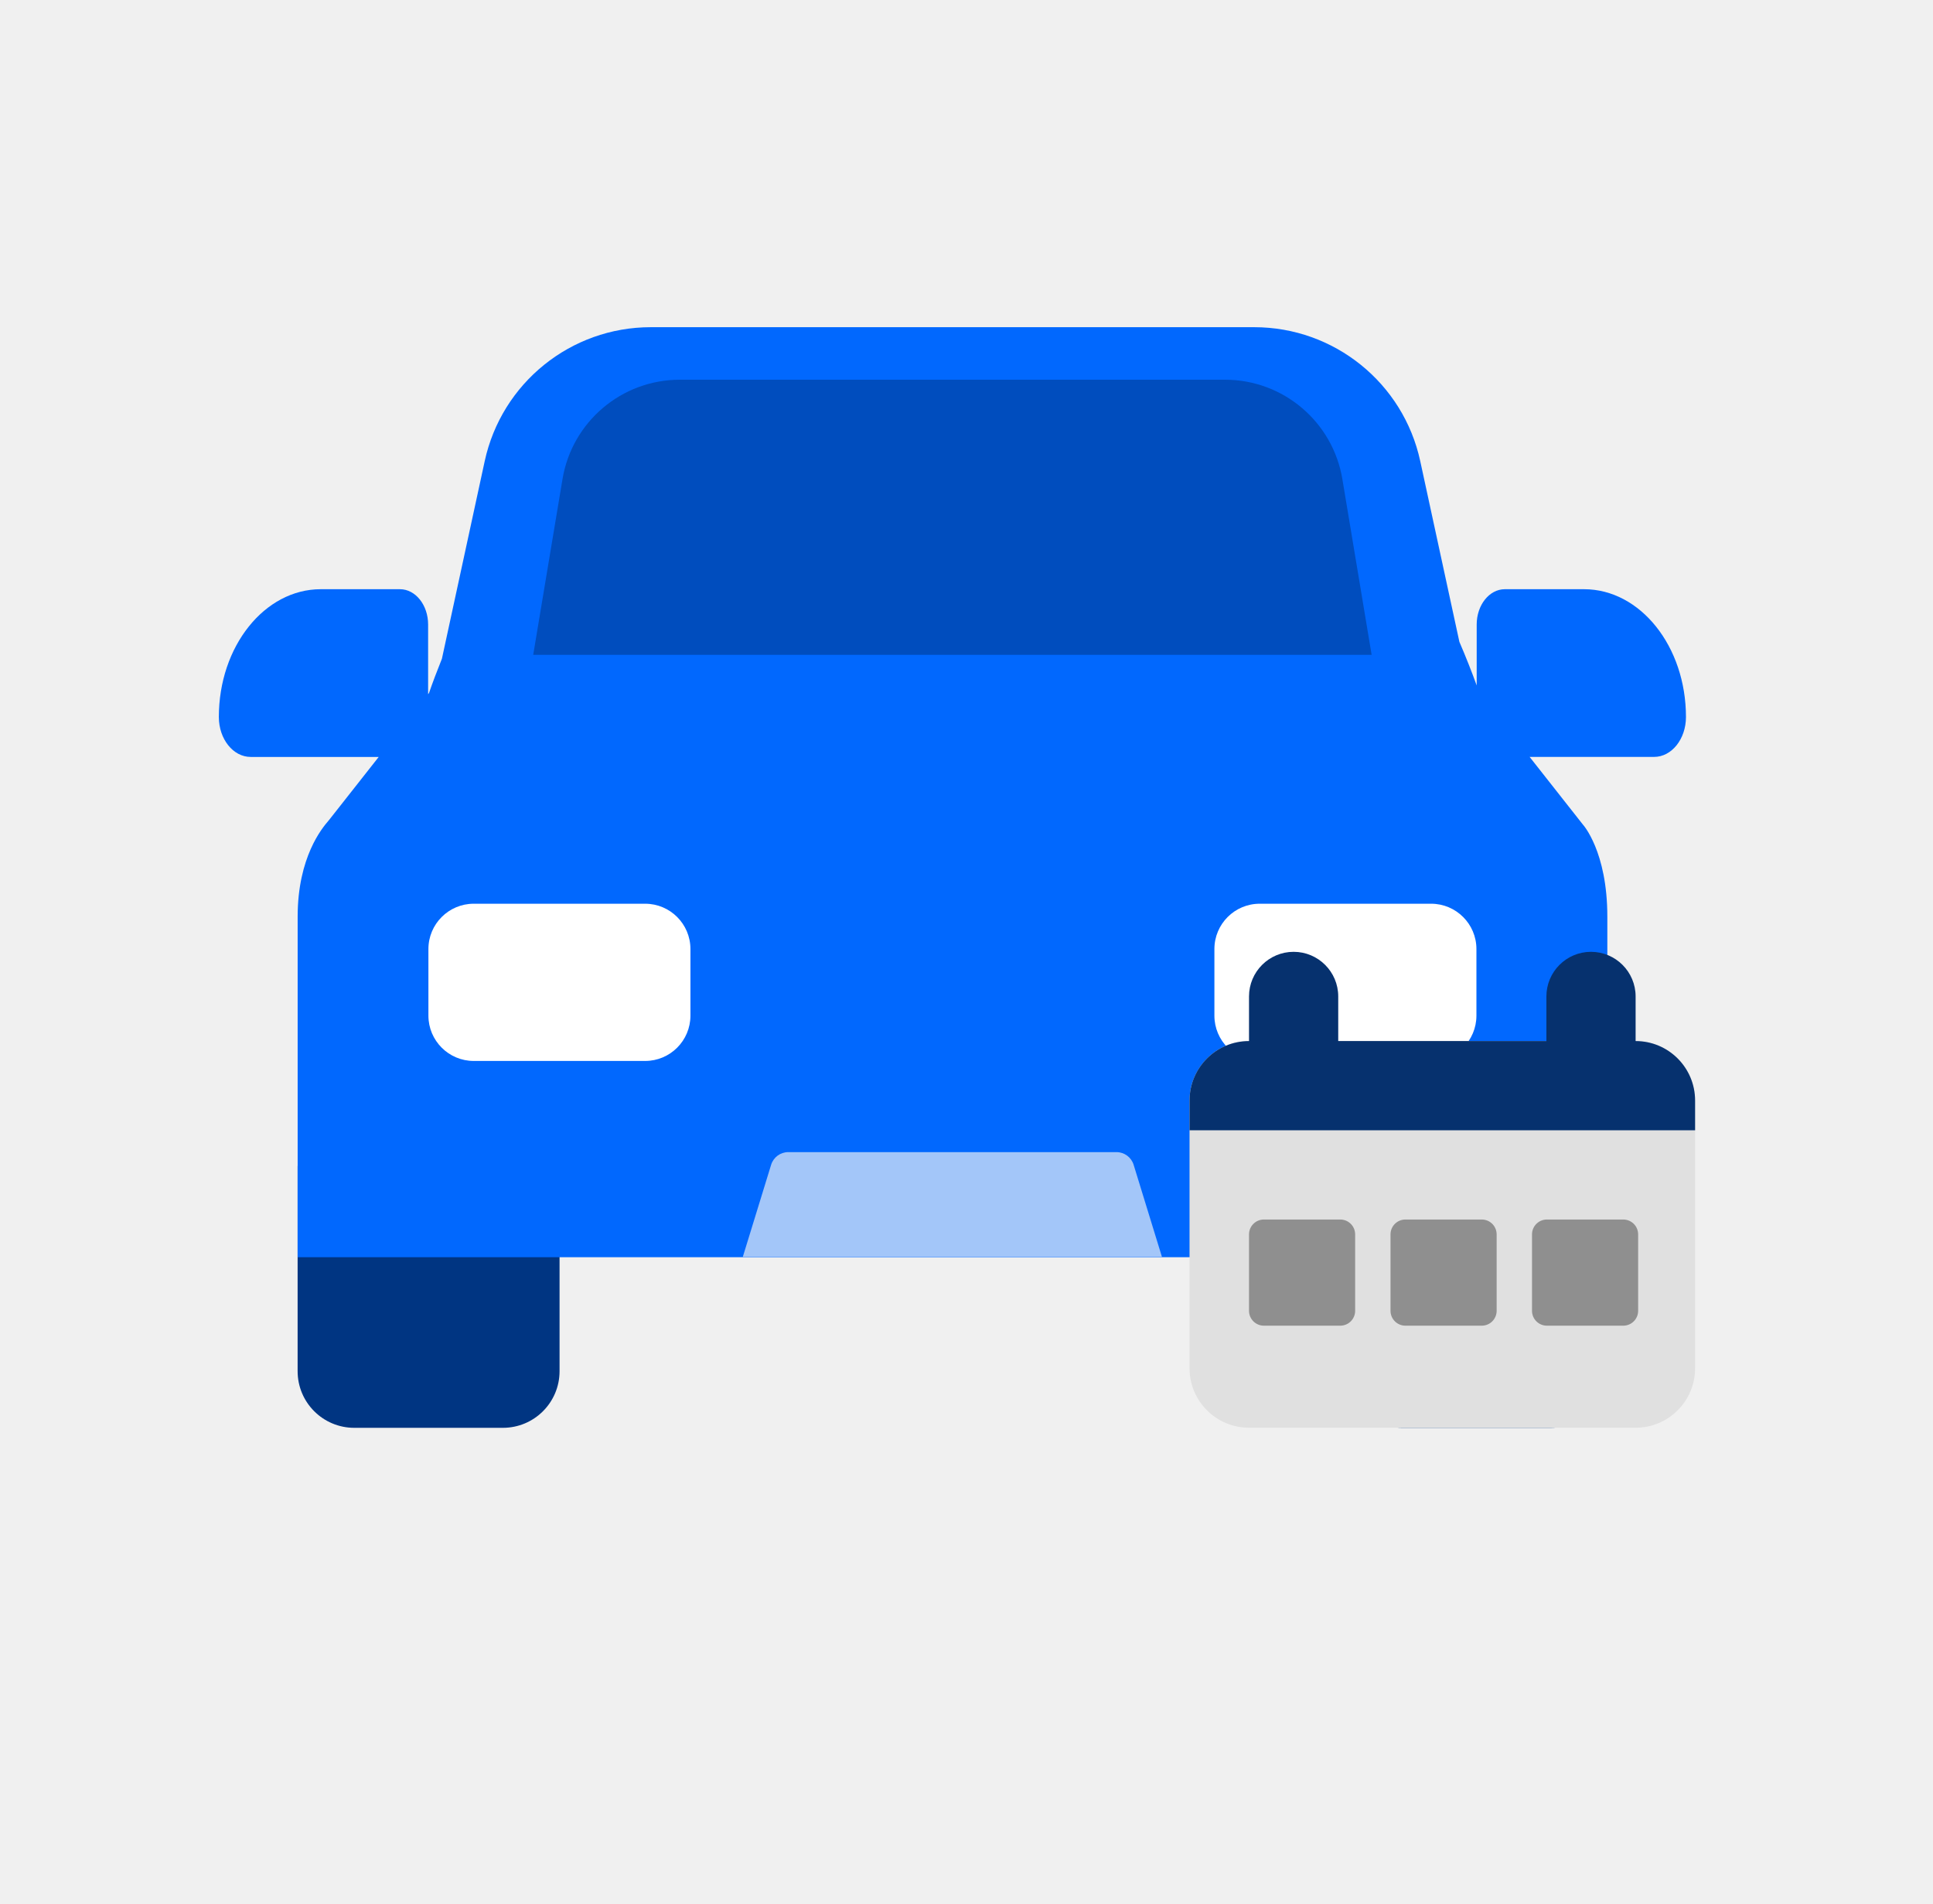
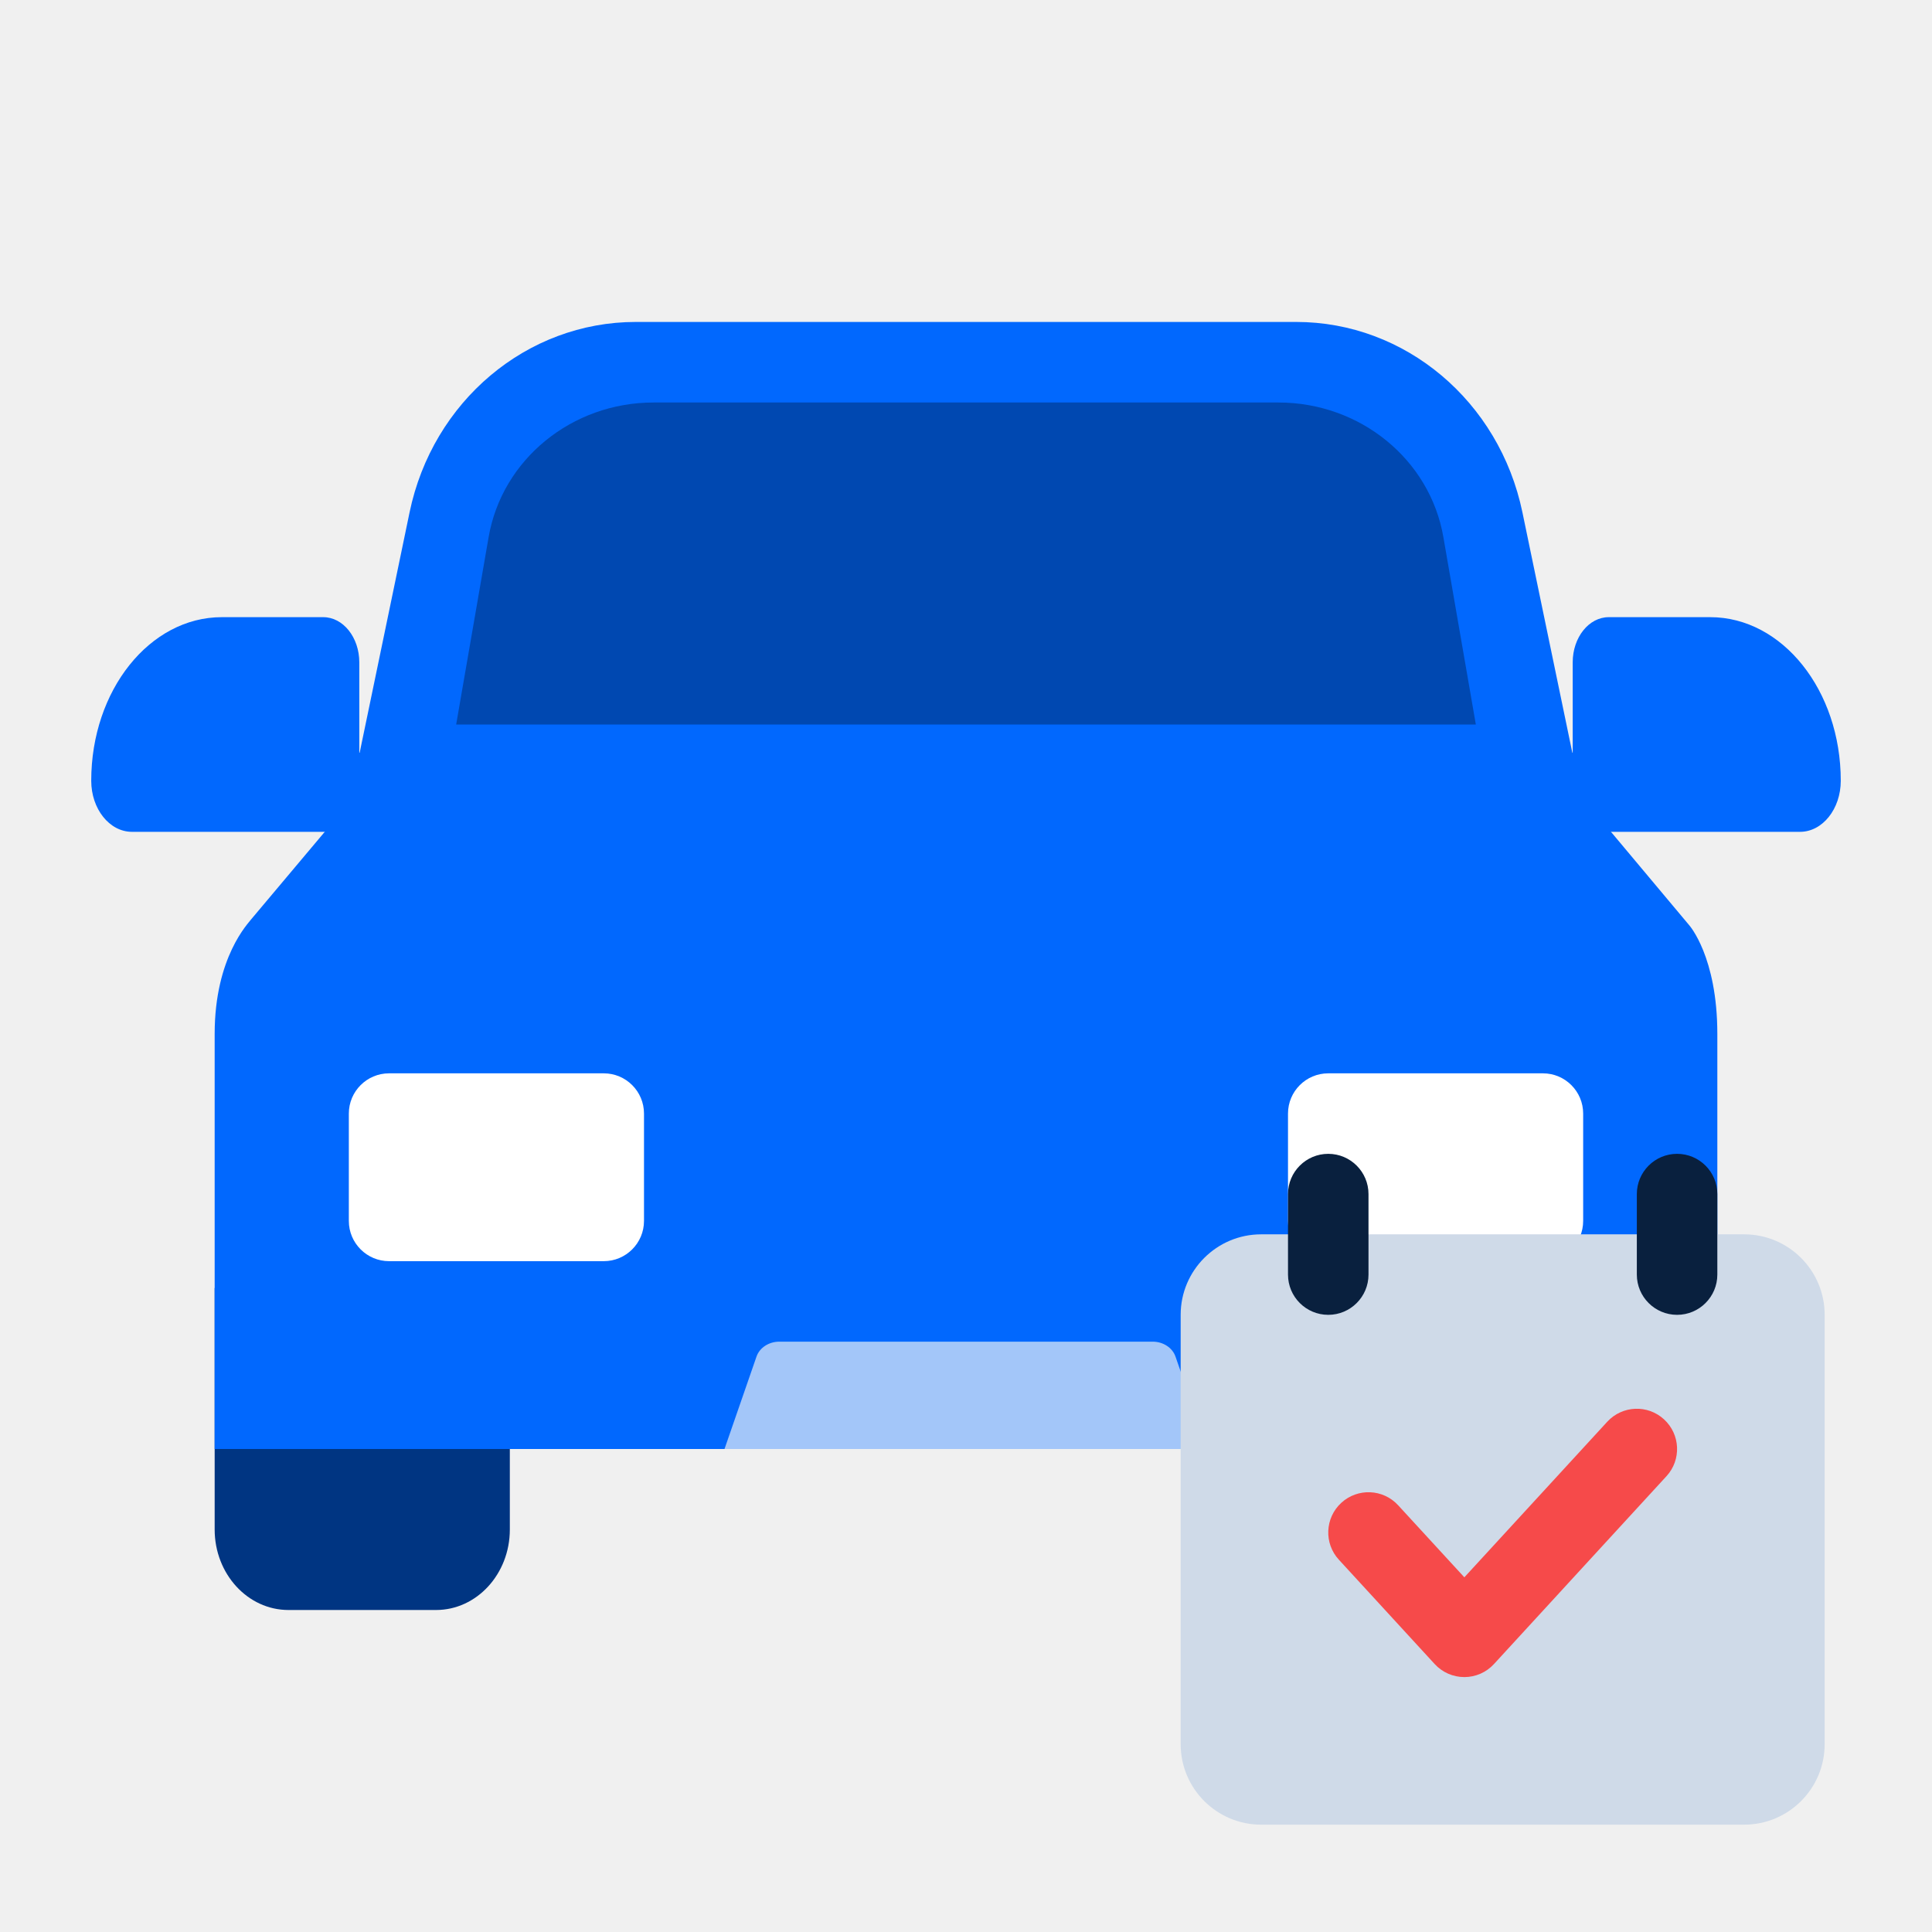
- <svg xmlns="http://www.w3.org/2000/svg" width="65" height="64" viewBox="0 0 65 64" fill="none">
-   <path d="M10.008 39.195H18.816V46.099C18.816 47.151 17.963 48.003 16.911 48.003H11.912C10.861 48.003 10.008 47.151 10.008 46.099V39.195Z" fill="#003582" />
-   <path d="M45.242 39.195H54.05V46.099C54.05 47.151 53.198 48.003 52.146 48.003H47.147C46.095 48.003 45.242 47.151 45.242 46.099V39.195Z" fill="#003582" />
-   <path fill-rule="evenodd" clip-rule="evenodd" d="M21.883 11C19.194 11 16.869 12.875 16.299 15.504L14.86 22.147C14.693 22.561 14.547 22.949 14.425 23.301L14.396 23.337V20.996C14.396 20.341 13.972 19.809 13.449 19.809H10.786C8.894 19.809 7.359 21.733 7.359 24.105C7.359 24.846 7.839 25.448 8.43 25.448H12.502H12.735L11.075 27.556C11.069 27.565 11.056 27.58 11.037 27.602C10.842 27.831 10.009 28.809 10.009 30.818V41.418V42.268H54.049V41.418V30.818C54.049 28.616 53.226 27.72 53.226 27.72L51.436 25.447H51.55H55.622C56.213 25.447 56.693 24.846 56.693 24.105C56.693 21.733 55.158 19.809 53.266 19.809H50.603C50.08 19.809 49.656 20.341 49.656 20.996V23.045C49.495 22.599 49.3 22.103 49.074 21.578L47.758 15.504C47.189 12.875 44.864 11 42.174 11H21.883Z" fill="#0168FE" />
-   <path d="M25.93 39.16C26.008 38.907 26.242 38.734 26.506 38.734H37.544C37.808 38.734 38.042 38.907 38.12 39.16L39.073 42.259H24.977L25.93 39.16Z" fill="#A3C6F9" />
-   <path d="M14.406 31.907C14.406 31.065 15.089 30.383 15.93 30.383H21.693C22.535 30.383 23.217 31.065 23.217 31.907V34.145C23.217 34.987 22.535 35.669 21.693 35.669H15.93C15.089 35.669 14.406 34.987 14.406 34.145V31.907Z" fill="white" />
-   <path d="M40.836 31.907C40.836 31.065 41.518 30.383 42.36 30.383H48.123C48.964 30.383 49.647 31.065 49.647 31.907V34.145C49.647 34.987 48.964 35.669 48.123 35.669H42.36C41.518 35.669 40.836 34.987 40.836 34.145V31.907Z" fill="white" />
-   <path d="M18.915 16.108C19.236 14.179 20.905 12.766 22.86 12.766H41.193C43.148 12.766 44.817 14.179 45.139 16.108L46.123 22.015H17.93L18.915 16.108Z" fill="#004DBE" />
-   <rect x="40" y="35" width="17" height="13" rx="2" fill="#E0E0E0" />
-   <path d="M40 37C40 35.895 40.895 35 42 35H55C56.105 35 57 35.895 57 37V38H40V37Z" fill="#06316E" />
-   <path d="M42 33.5C42 32.672 42.672 32 43.5 32C44.328 32 45 32.672 45 33.5V36H42V33.5Z" fill="#06316E" />
-   <path d="M52 33.5C52 32.672 52.672 32 53.5 32C54.328 32 55 32.672 55 33.5V36H52V33.5Z" fill="#06316E" />
-   <rect x="42" y="41" width="3.569" height="3.569" rx="0.5" fill="#8F8F8F" />
-   <rect x="46.758" y="41" width="3.569" height="3.569" rx="0.5" fill="#8F8F8F" />
-   <rect x="51.516" y="41" width="3.569" height="3.569" rx="0.5" fill="#8F8F8F" />
+ <svg xmlns="http://www.w3.org/2000/svg" width="36" height="36" viewBox="0 0 36 36" fill="none">
+   <path d="M4 24H9.5V28.5C9.5 29.328 8.884 30 8.125 30H5.375C4.616 30 4 29.328 4 28.5V24Z" fill="#003582" />
+   <path d="M26.5 24H32V28.5C32 29.328 31.384 30 30.625 30H27.875C27.116 30 26.5 29.328 26.5 28.5V24Z" fill="#003582" />
+   <path fill-rule="evenodd" clip-rule="evenodd" d="M4.678 17.133L6.807 14.601C7.551 12.401 9.658 8 12.134 8H12.207H15.302H20.77H23.938H24.225C24.945 8 25.577 8.364 25.933 8.912C27.5 10.32 28.732 13.025 29.265 14.601L31.476 17.24C31.476 17.24 32 17.826 32 19.265V26.444C32 26.751 32 27 32 27H4C4 27 4 26.751 4 26.444V19.265C4 17.826 4.636 17.196 4.678 17.133Z" fill="#0168FE" />
+   <path d="M14.096 25.279C14.153 25.113 14.326 25 14.521 25H21.479C21.674 25 21.847 25.113 21.904 25.279L22.5 27H13.5L14.096 25.279Z" fill="#A3C6F9" />
+   <path d="M7.632 9.546C8.062 7.476 9.817 5.999 11.847 5.999H24.153C26.183 5.999 27.938 7.476 28.368 9.546L29.5 14.998H6.5L7.632 9.546Z" fill="#0168FE" />
+   <path d="M9.105 10.007C9.356 8.56 10.656 7.5 12.179 7.5H23.821C25.344 7.5 26.644 8.56 26.895 10.007L27.5 13.5H8.5L9.105 10.007Z" fill="#0048B1" />
+   <path fill-rule="evenodd" clip-rule="evenodd" d="M4.133 11.5C2.789 11.5 1.7 12.864 1.7 14.548C1.7 15.074 2.04 15.5 2.46 15.5H5.351H6.695H7.703V14.026H6.695V12.342C6.695 11.877 6.394 11.5 6.023 11.5H4.133Z" fill="#0168FE" />
+   <path fill-rule="evenodd" clip-rule="evenodd" d="M31.867 11.5C33.211 11.5 34.3 12.864 34.3 14.548C34.3 15.074 33.96 15.5 33.54 15.5H30.649H29.305H28.297V14.026H29.305V12.342C29.305 11.877 29.606 11.5 29.977 11.5H31.867Z" fill="#0168FE" />
+   <path d="M6.5 20.75C6.5 20.336 6.836 20 7.25 20H11.25C11.664 20 12 20.336 12 20.75V22.75C12 23.164 11.664 23.5 11.25 23.5H7.25C6.836 23.5 6.5 23.164 6.5 22.75V20.75Z" fill="white" />
+   <path d="M24 20.75C24 20.336 24.336 20 24.75 20H28.75C29.164 20 29.5 20.336 29.5 20.75V22.75C29.5 23.164 29.164 23.5 28.75 23.5H24.75C24.336 23.5 24 23.164 24 22.75V20.75Z" fill="white" />
+   <path d="M22 24.5C22 23.672 22.672 23 23.5 23H32.5C33.328 23 34 23.672 34 24.5V32.5C34 33.328 33.328 34 32.5 34H23.5C22.672 34 22 33.328 22 32.5V24.5Z" fill="#CFDAE8" />
+   <path fill-rule="evenodd" clip-rule="evenodd" d="M31.007 26.448C31.312 26.728 31.333 27.202 31.052 27.507L27.838 31.007C27.696 31.162 27.496 31.25 27.286 31.25C27.076 31.25 26.875 31.162 26.733 31.007L24.948 29.063C24.667 28.758 24.688 28.283 24.993 28.003C25.298 27.723 25.772 27.743 26.052 28.048L27.286 29.391L29.948 26.493C30.228 26.188 30.702 26.167 31.007 26.448Z" fill="#F64A4A" />
+   <path d="M24 22.25C24 21.836 24.336 21.5 24.75 21.5C25.164 21.5 25.5 21.836 25.5 22.25V23.75C25.5 24.164 25.164 24.5 24.75 24.5C24.336 24.5 24 24.164 24 23.75V22.25Z" fill="#09203E" />
+   <path d="M30.5 22.25C30.5 21.836 30.836 21.5 31.25 21.5C31.664 21.5 32 21.836 32 22.25V23.75C32 24.164 31.664 24.5 31.25 24.5C30.836 24.5 30.5 24.164 30.5 23.75V22.25Z" fill="#09203E" />
</svg>
